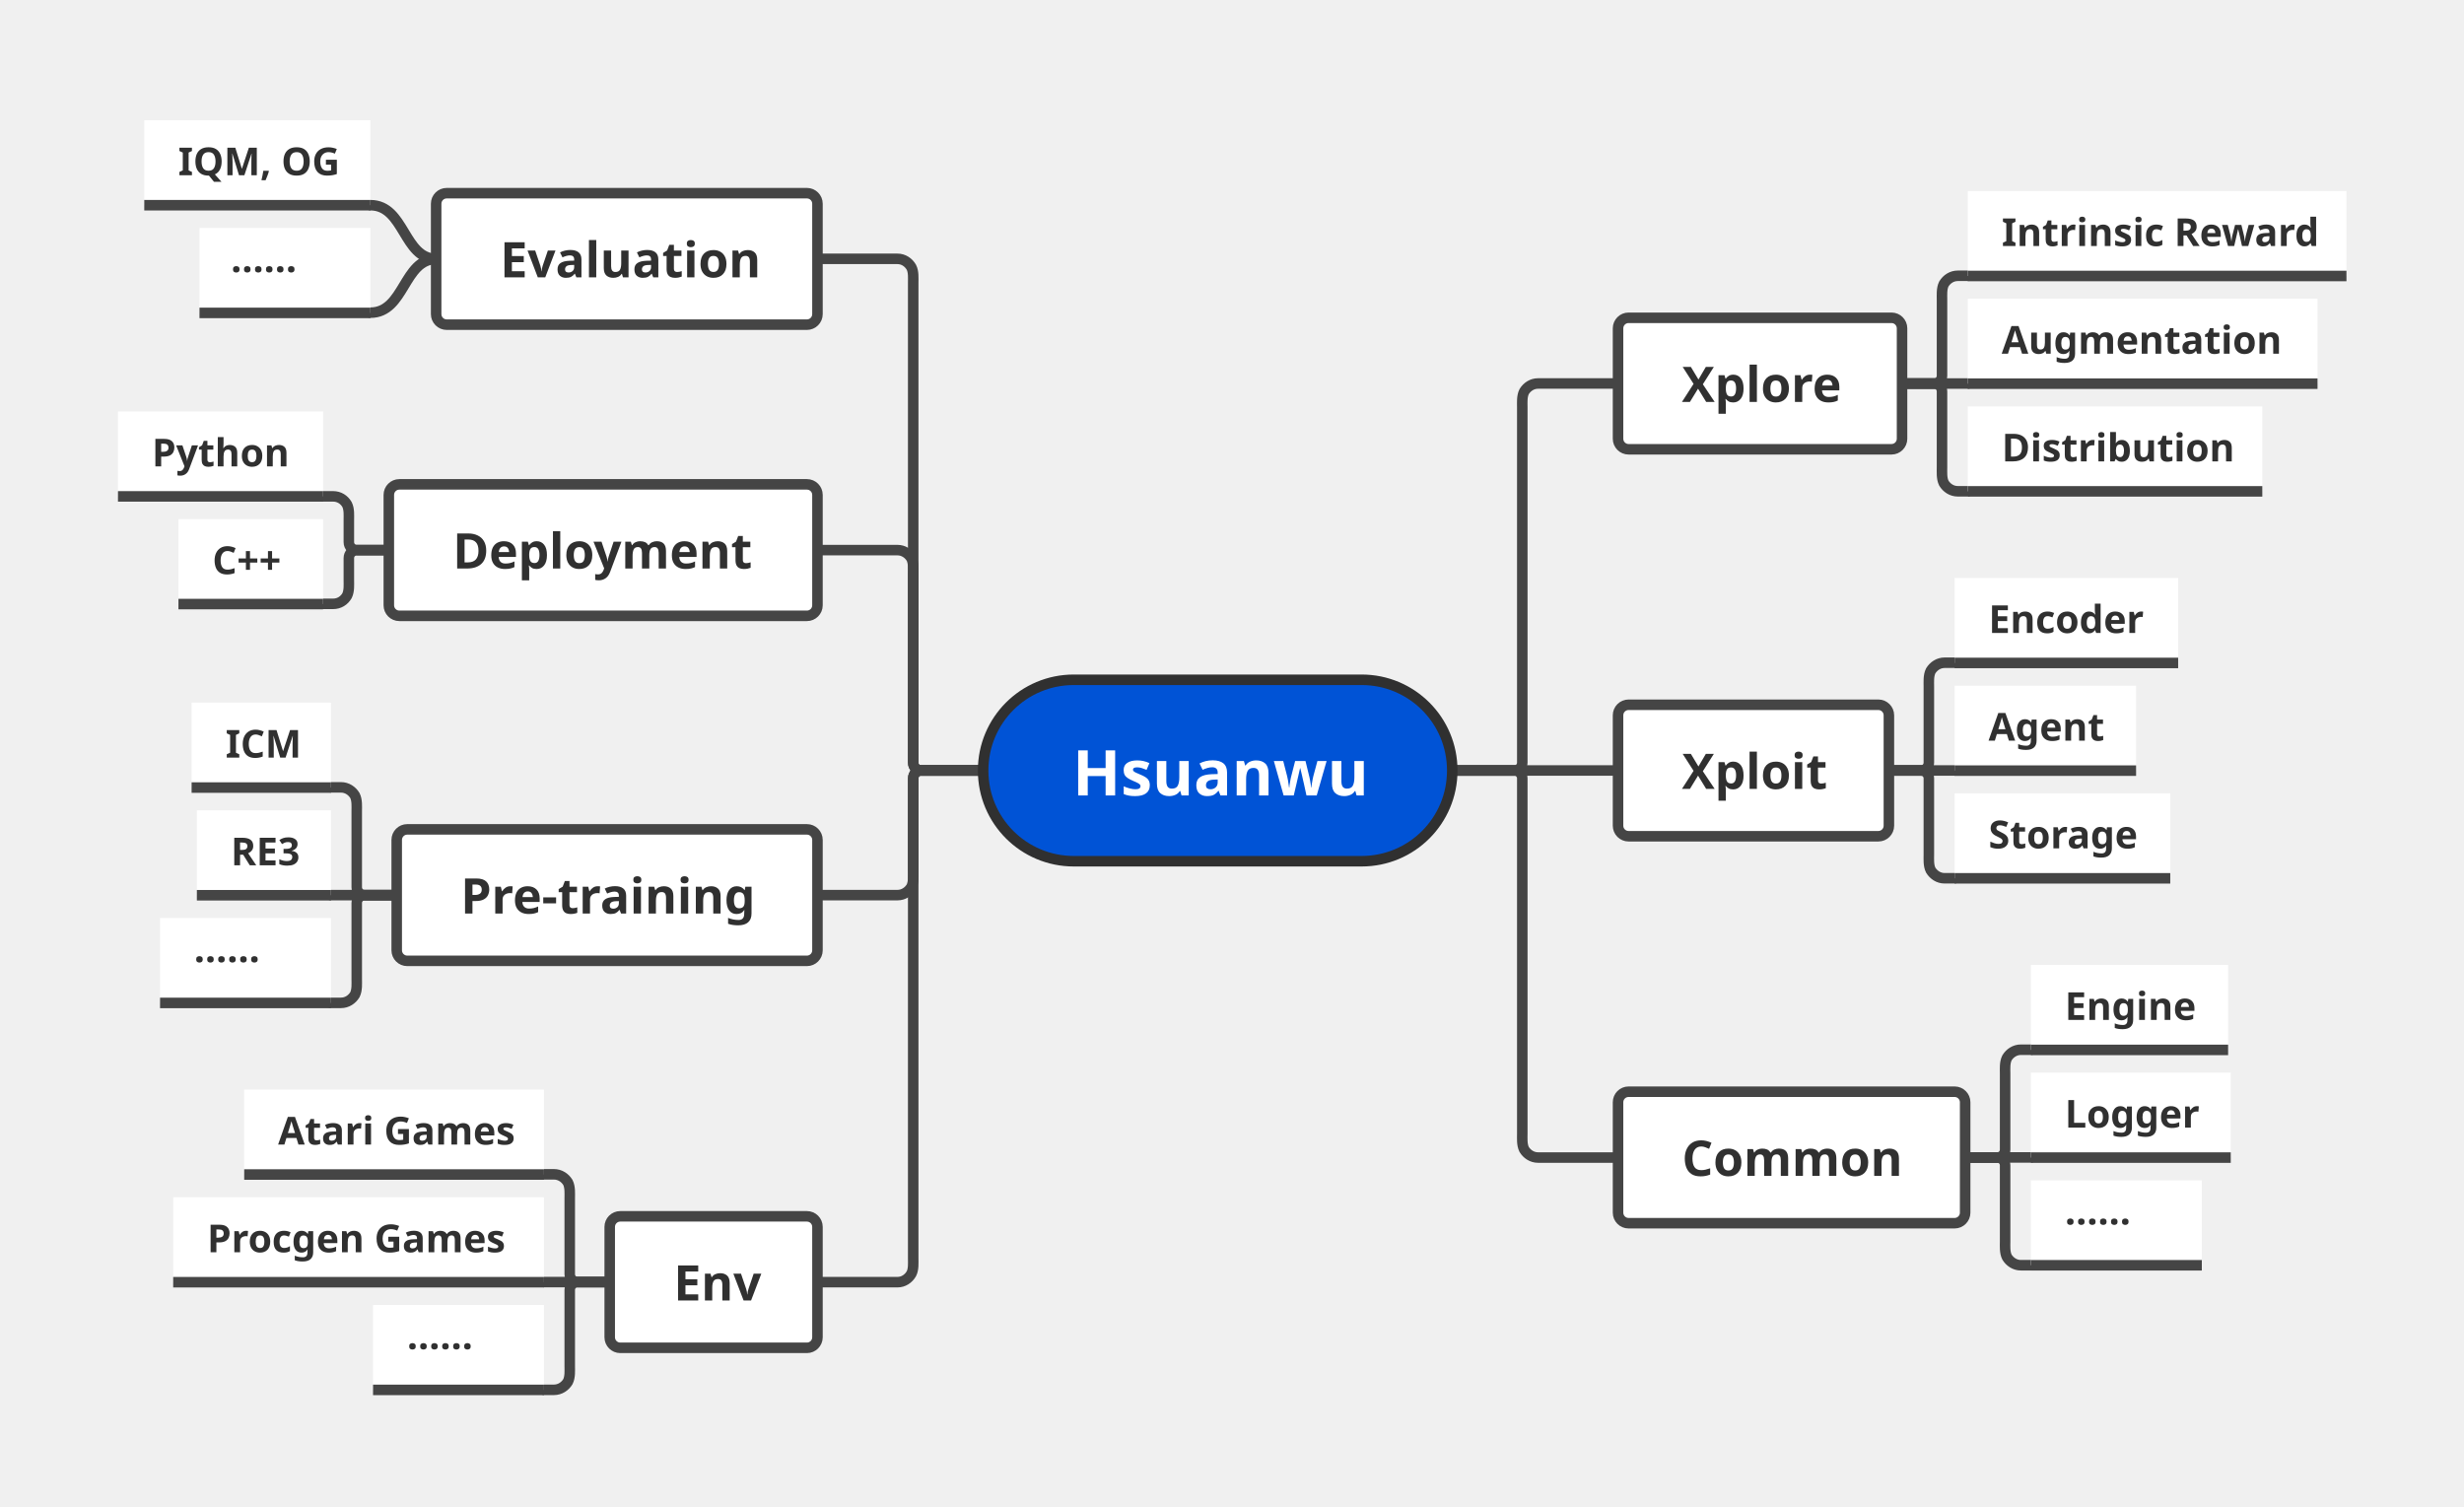
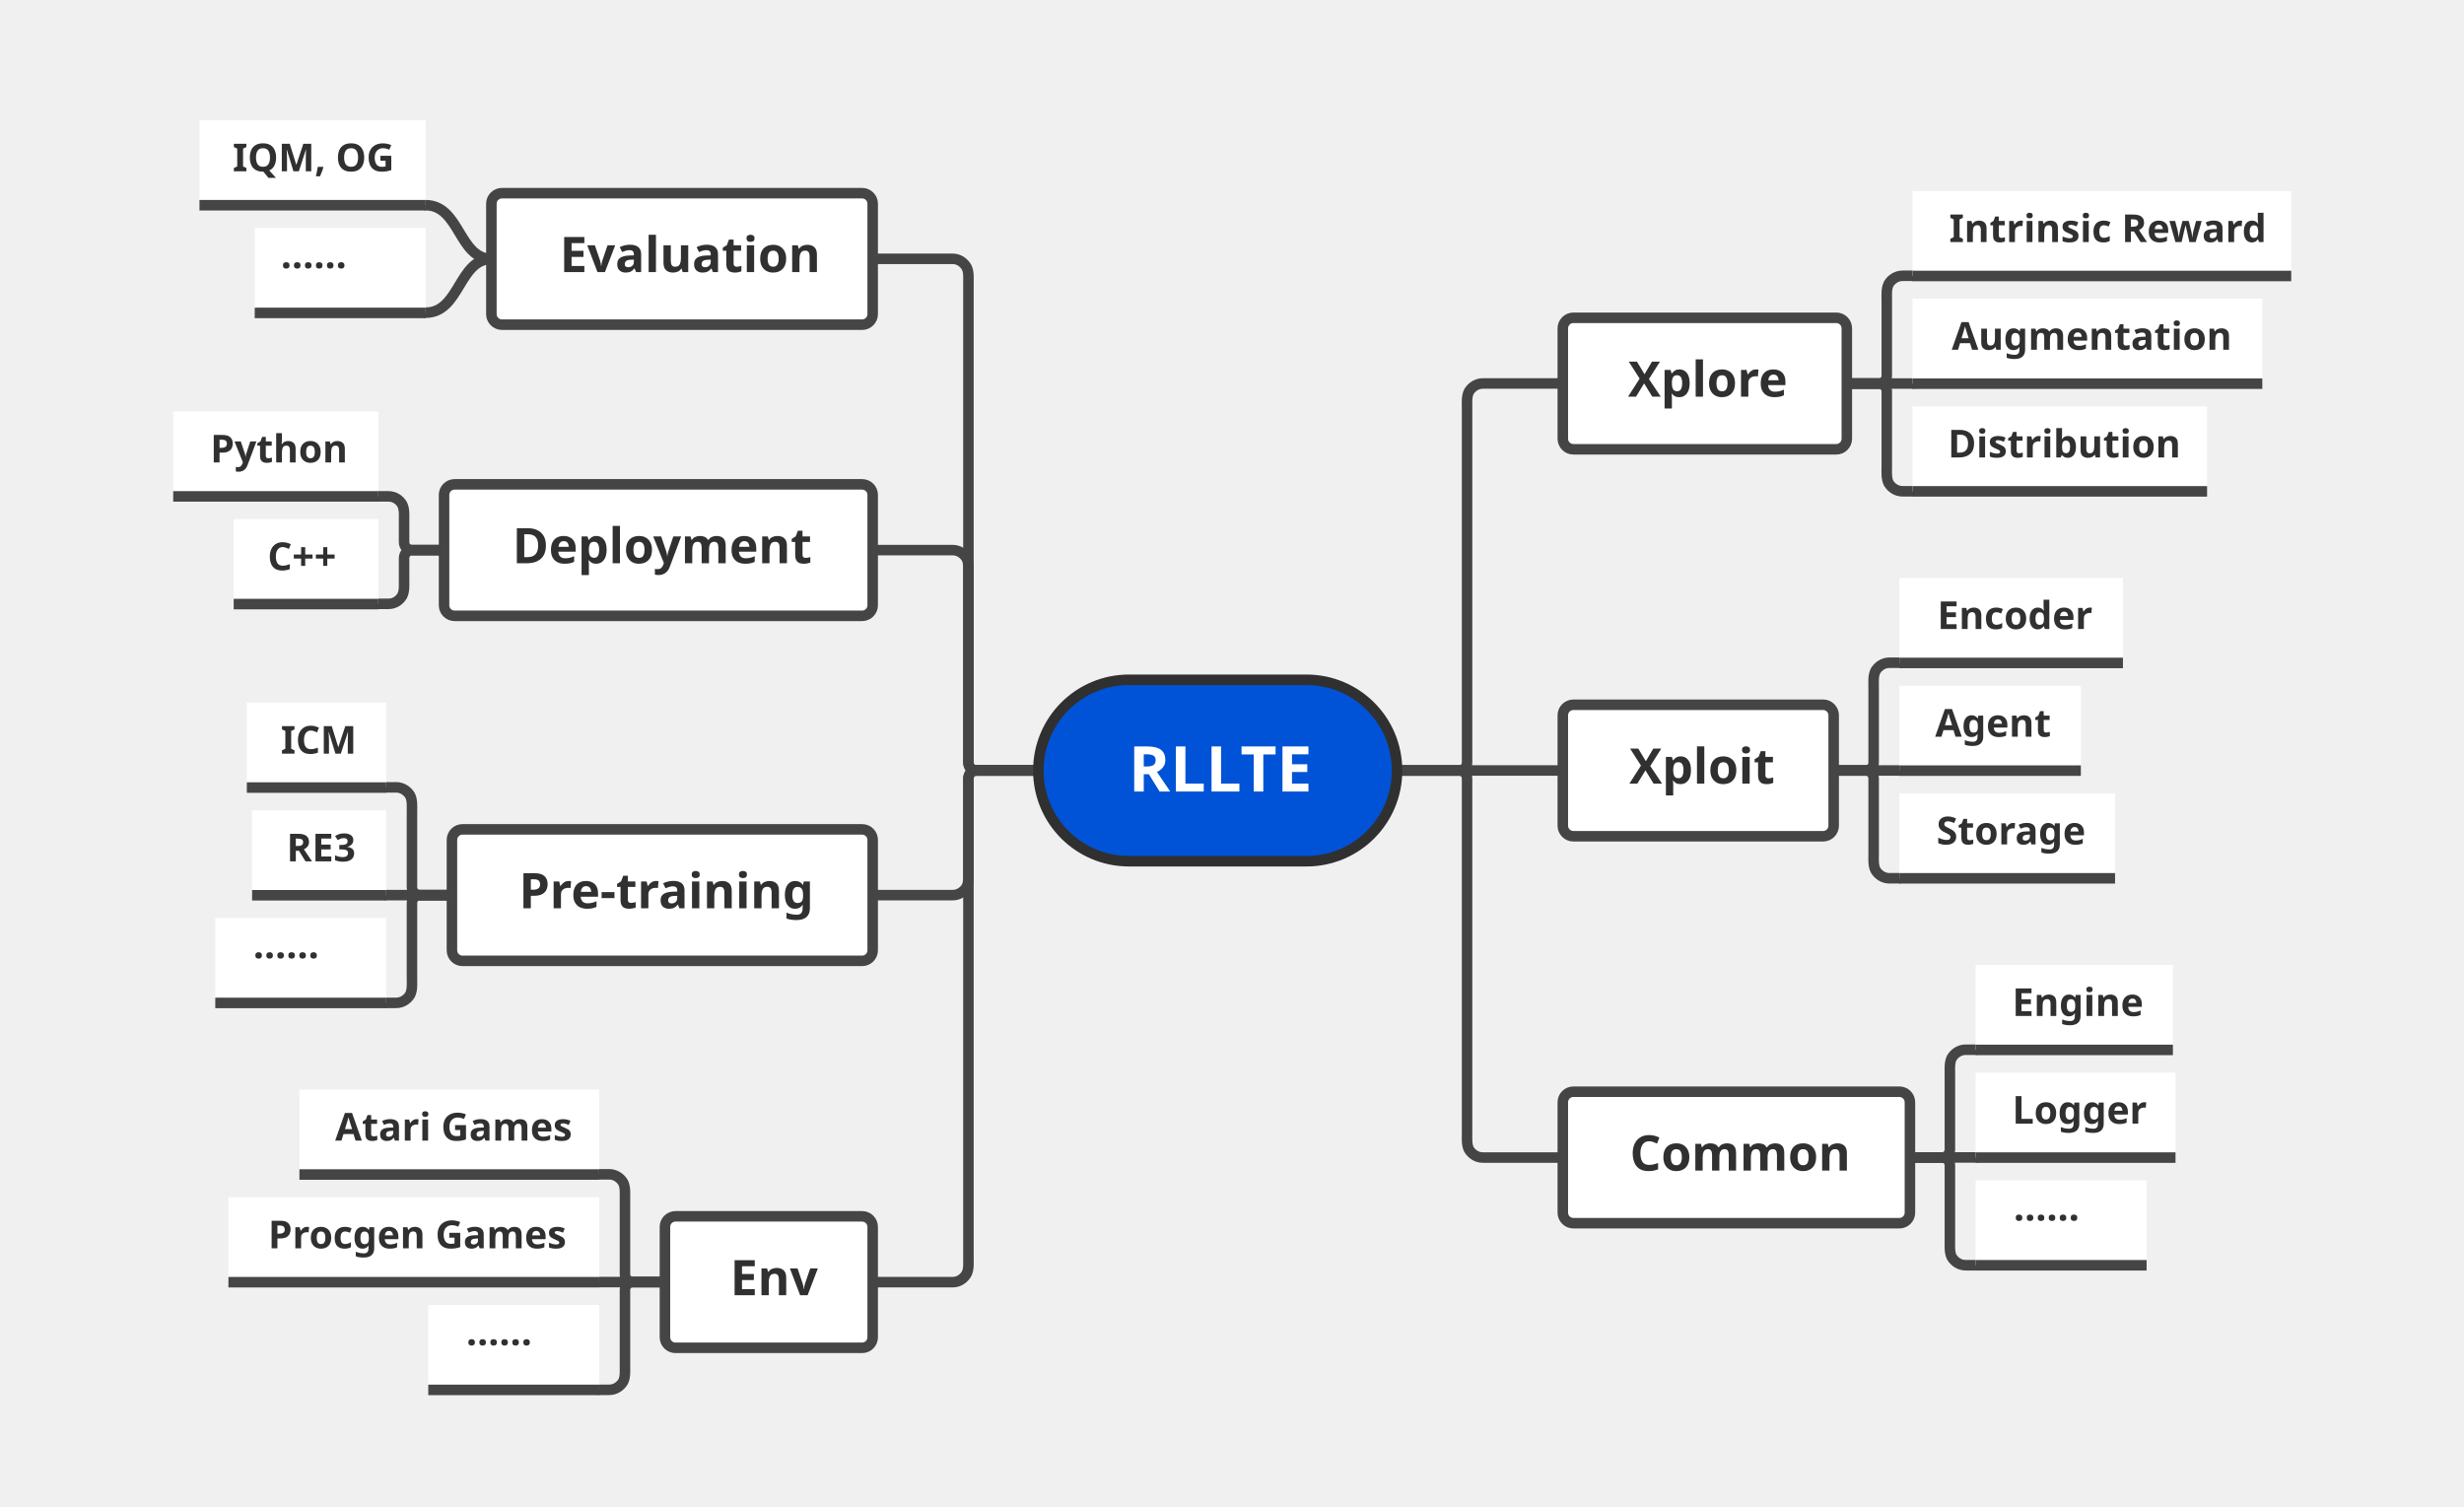
- <svg xmlns="http://www.w3.org/2000/svg" width="937" height="573" viewBox="0 0 937 573">
+ <svg xmlns="http://www.w3.org/2000/svg" width="937" viewBox="0 0 937 573" height="573">
  <defs />
-   <g id="page1" transform="translate(5.5,5.5)">
-     <rect width="927" height="563" y="0" fill="none" x="0" />
-     <path d="M13.1,.0L36.7,.0C38.4,.0,40.7,.0,42.7,.0C43.6,.0,44.6,.0,45.7,.0L76.1,.0" stroke-linecap="round" id="shape1" stroke="#454545" stroke-width="4" fill="none" transform="translate(533.69,287.50)" />
-     <path d="M13.1,73.6L36.7,73.6C38.4,73.6,39.7,72.2,39.7,70.6L39.7,-64.6C39.7,-66.2,39.5,-68.7,40.4,-70.5C41.5,-72.3,43.4,-73.6,45.7,-73.6L76.1,-73.6" stroke-linecap="round" id="shape2" stroke="#454545" stroke-width="4" fill="none" transform="translate(533.69,213.93)" />
-     <path d="M13.1,-73.6L36.7,-73.6C38.4,-73.6,39.7,-72.2,39.7,-70.6L39.7,64.6C39.7,66.2,39.5,68.7,40.4,70.5C41.5,72.3,43.4,73.6,45.7,73.6L76.1,73.6" stroke-linecap="round" id="shape3" stroke="#454545" stroke-width="4" fill="none" transform="translate(533.69,361.08)" />
-     <path d="M-12.5,20.5L-0.3,20.5C1.4,20.5,2.7,19.1,2.7,17.5L2.7,-11.5C2.7,-13.1,2.5,-15.6,3.4,-17.4C4.5,-19.2,6.4,-20.5,8.7,-20.5L12.5,-20.5" stroke-linecap="round" id="shape4" stroke="#454545" stroke-width="4" fill="none" transform="translate(725.30,267.02)" />
-     <path d="M-12.5,.0L-0.3,.0C1.4,.0,3.7,.0,5.7,.0C6.6,.0,7.6,.0,8.7,.0L12.5,.0" stroke-linecap="round" id="shape5" stroke="#454545" stroke-width="4" fill="none" transform="translate(725.30,287.50)" />
-     <path d="M-12.5,-20.5L-0.3,-20.5C1.4,-20.5,2.7,-19.1,2.7,-17.5L2.7,11.5C2.7,13.1,2.5,15.6,3.4,17.4C4.5,19.2,6.4,20.5,8.7,20.5L12.5,20.5" stroke-linecap="round" id="shape6" stroke="#454545" stroke-width="4" fill="none" transform="translate(725.30,307.98)" />
-     <path d="M-13.1,-97.3L-36.7,-97.3C-38.4,-97.3,-39.7,-95.9,-39.7,-94.3L-39.7,88.3C-39.7,89.9,-39.5,92.4,-40.4,94.1C-41.5,96.0,-43.4,97.3,-45.7,97.3L-76.1,97.3" stroke-linecap="round" id="shape7" stroke="#454545" stroke-width="4" fill="none" transform="translate(381.47,384.77)" />
-     <path d="M-13.1,41.9L-36.7,41.9C-38.4,41.9,-39.7,40.6,-39.7,38.9L-39.7,-32.9C-39.7,-34.6,-39.5,-37.0,-40.4,-38.8C-41.5,-40.6,-43.4,-41.9,-45.7,-41.9L-76.1,-41.9" stroke-linecap="round" id="shape8" stroke="#454545" stroke-width="4" fill="none" transform="translate(381.47,245.59)" />
-     <path d="M-13.1,-23.7L-36.7,-23.7C-38.4,-23.7,-39.7,-22.3,-39.7,-20.7L-39.7,14.7C-39.7,16.3,-39.5,18.8,-40.4,20.6C-41.5,22.4,-43.4,23.7,-45.7,23.7L-76.1,23.7" stroke-linecap="round" id="shape9" stroke="#454545" stroke-width="4" fill="none" transform="translate(381.47,311.19)" />
-     <path d="M-12.5,20.5L-0.3,20.5C1.4,20.5,2.7,19.1,2.7,17.5L2.7,-11.5C2.7,-13.1,2.5,-15.6,3.4,-17.4C4.5,-19.2,6.4,-20.5,8.7,-20.5L12.5,-20.5" stroke-linecap="round" id="shape10" stroke="#454545" stroke-width="4" fill="none" transform="translate(730.30,119.88)" />
-     <path d="M-12.5,.0L-0.3,.0C1.4,.0,3.7,.0,5.7,.0C6.6,.0,7.6,.0,8.7,.0L12.5,.0" stroke-linecap="round" id="shape11" stroke="#454545" stroke-width="4" fill="none" transform="translate(730.30,140.35)" />
-     <path d="M-12.5,-20.5L-0.3,-20.5C1.4,-20.5,2.7,-19.1,2.7,-17.5L2.7,11.5C2.7,13.1,2.5,15.6,3.4,17.4C4.5,19.2,6.4,20.5,8.7,20.5L12.5,20.5" stroke-linecap="round" id="shape12" stroke="#454545" stroke-width="4" fill="none" transform="translate(730.30,160.82)" />
-     <path d="M-12.5,20.5L-0.3,20.5C1.4,20.5,2.7,19.1,2.7,17.5L2.7,-11.5C2.7,-13.1,2.5,-15.6,3.4,-17.4C4.5,-19.2,6.4,-20.5,8.7,-20.5L12.5,-20.5" stroke-linecap="round" id="shape13" stroke="#454545" stroke-width="4" fill="none" transform="translate(754.30,414.18)" />
-     <path d="M-12.5,-20.5L-0.3,-20.5C1.4,-20.5,2.7,-19.1,2.7,-17.5L2.7,11.5C2.7,13.1,2.5,15.6,3.4,17.4C4.5,19.2,6.4,20.5,8.7,20.5L12.5,20.5" stroke-linecap="round" id="shape14" stroke="#454545" stroke-width="4" fill="none" transform="translate(754.30,455.13)" />
-     <path d="M12.5,20.5L.3,20.5C-1.4,20.5,-2.7,19.1,-2.7,17.5L-2.7,-11.5C-2.7,-13.1,-2.5,-15.6,-3.4,-17.4C-4.5,-19.2,-6.4,-20.5,-8.7,-20.5L-12.5,-20.5" stroke-linecap="round" id="shape15" stroke="#454545" stroke-width="4" fill="none" transform="translate(213.86,461.56)" />
-     <path d="M-12.5,.0L-0.3,.0C1.4,.0,3.7,.0,5.7,.0C6.6,.0,7.6,.0,8.7,.0L12.5,.0" stroke-linecap="round" id="shape16" stroke="#454545" stroke-width="4" fill="none" transform="translate(754.30,434.65)" />
-     <path d="M12.5,10.2L.3,10.2C-1.4,10.2,-2.7,8.9,-2.7,7.2L-2.7,-1.2C-2.7,-2.9,-2.5,-5.3,-3.4,-7.1C-4.5,-9.0,-6.4,-10.2,-8.7,-10.2L-12.5,-10.2" stroke-linecap="round" id="shape17" stroke="#454545" stroke-width="4" fill="none" transform="translate(129.86,193.45)" />
-     <path d="M12.5,-10.2L.3,-10.2C-1.4,-10.2,-2.7,-8.9,-2.7,-7.2L-2.7,1.2C-2.7,2.9,-2.5,5.3,-3.4,7.1C-4.5,9.0,-6.4,10.2,-8.7,10.2L-12.5,10.2" stroke-linecap="round" id="shape18" stroke="#454545" stroke-width="4" fill="none" transform="translate(129.86,213.93)" />
-     <path d="M12.5,20.5L.3,20.5C-1.4,20.5,-2.7,19.1,-2.7,17.5L-2.7,-11.5C-2.7,-13.1,-2.5,-15.6,-3.4,-17.4C-4.5,-19.2,-6.4,-20.5,-8.7,-20.5L-12.5,-20.5" stroke-linecap="round" id="shape19" stroke="#454545" stroke-width="4" fill="none" transform="translate(132.86,314.41)" />
-     <path d="M12.5,.0L.3,.0C-1.4,.0,-3.7,.0,-5.7,.0C-6.6,.0,-7.6,.0,-8.7,.0L-12.5,.0" stroke-linecap="round" id="shape20" stroke="#454545" stroke-width="4" fill="none" transform="translate(132.86,334.89)" />
-     <path d="M12.5,-20.5L.3,-20.5C-1.4,-20.5,-2.7,-19.1,-2.7,-17.5L-2.7,11.5C-2.7,13.1,-2.5,15.6,-3.4,17.4C-4.5,19.2,-6.4,20.5,-8.7,20.5L-12.5,20.5" stroke-linecap="round" id="shape21" stroke="#454545" stroke-width="4" fill="none" transform="translate(132.86,355.36)" />
-     <path d="M12.5,.0L.3,.0C-1.4,.0,-3.7,.0,-5.7,.0C-6.6,.0,-7.6,.0,-8.7,.0L-12.5,.0" stroke-linecap="round" id="shape22" stroke="#454545" stroke-width="4" fill="none" transform="translate(213.86,482.04)" />
-     <path d="M12.5,-20.5L.3,-20.5C-1.4,-20.5,-2.7,-19.1,-2.7,-17.5L-2.7,11.5C-2.7,13.1,-2.5,15.6,-3.4,17.4C-4.5,19.2,-6.4,20.5,-8.7,20.5L-12.5,20.5" stroke-linecap="round" id="shape23" stroke="#454545" stroke-width="4" fill="none" transform="translate(213.86,502.51)" />
-     <path d="M-13.1,97.3L-36.7,97.3C-38.4,97.3,-39.7,95.9,-39.7,94.3L-39.7,-88.3C-39.7,-89.9,-39.5,-92.4,-40.4,-94.1C-41.5,-96.0,-43.4,-97.3,-45.7,-97.3L-76.1,-97.3" stroke-linecap="round" id="shape24" stroke="#454545" stroke-width="4" fill="none" transform="translate(381.47,190.23)" />
-     <path d="M12.5,10.2C.1,10.2,.5,-10.2,-12.5,-10.2" stroke-linecap="round" id="shape25" stroke="#454545" stroke-width="4" fill="none" transform="translate(147.86,82.73)" />
-     <path d="M12.5,-10.2C.1,-10.2,.5,10.2,-12.5,10.2" stroke-linecap="round" id="shape26" stroke="#454545" stroke-width="4" fill="none" transform="translate(147.86,103.20)" />
-     <g id="shape27" transform="translate(368.361,253)">
-       <path d="M34.5,.0L143.9,.0C163.0,.0,178.4,15.4,178.4,34.5C178.4,53.6,163.0,69.0,143.9,69.0L34.5,69.0C15.4,69.0,.0,53.6,.0,34.5C.0,15.4,15.4,.0,34.5,.0z" stroke="#303030" stroke-width="4" fill-rule="nonzero" fill="#0053d6" />
-       <text style="fill:#ffffff;font-family:微软雅黑;font-size:18.00pt;font-weight:bold" xml:space="preserve">
-         <tspan y="44.0" x="34.0">Hsuanwu</tspan>
-       </text>
-     </g>
-     <g id="shape28" transform="translate(609.801,262.5)">
-       <path d="M4.0,.0L99.0,.0C101.2,.0,103.0,1.8,103.0,4.0L103.0,46.0C103.0,48.2,101.2,50.0,99.0,50.0L4.0,50.0C1.8,50.0,.0,48.2,.0,46.0L.0,4.0C.0,1.8,1.8,.0,4.0,.0z" stroke="#454545" stroke-width="4" fill-rule="nonzero" fill="#ffffff" />
-       <text style="fill:#303030;font-family:微软雅黑;font-size:14.00pt;font-weight:bold" xml:space="preserve">
-         <tspan y="32.0" x="24.3">Xploit</tspan>
-       </text>
-     </g>
-     <g id="shape29" transform="translate(609.801,115.35)">
-       <path d="M4.0,.0L104.0,.0C106.2,.0,108.0,1.8,108.0,4.0L108.0,46.0C108.0,48.2,106.2,50.0,104.0,50.0L4.0,50.0C1.8,50.0,.0,48.2,.0,46.0L.0,4.0C.0,1.8,1.8,.0,4.0,.0z" stroke="#454545" stroke-width="4" fill-rule="nonzero" fill="#ffffff" />
-       <text style="fill:#303030;font-family:微软雅黑;font-size:14.00pt;font-weight:bold" xml:space="preserve">
-         <tspan y="32.0" x="24.3">Xplore</tspan>
-       </text>
-     </g>
-     <g id="shape30" transform="translate(609.801,409.65)">
-       <path d="M4.0,.0L128.0,.0C130.2,.0,132.0,1.8,132.0,4.0L132.0,46.0C132.0,48.2,130.2,50.0,128.0,50.0L4.0,50.0C1.8,50.0,.0,48.2,.0,46.0L.0,4.0C.0,1.8,1.8,.0,4.0,.0z" stroke="#454545" stroke-width="4" fill-rule="nonzero" fill="#ffffff" />
-       <text style="fill:#303030;font-family:微软雅黑;font-size:14.00pt;font-weight:bold" xml:space="preserve">
-         <tspan y="32.0" x="24.3">Common</tspan>
-       </text>
-     </g>
-     <g id="shape31" transform="translate(737.801,214.3)">
-       <path d="M.0,.0L85.0,.0L85.0,32.3L.0,32.3L.0,.0z" fill-rule="nonzero" fill="#ffffff" />
-       <path d="M.0,32.3L85.0,32.3" stroke="#454545" stroke-width="4" fill="none" />
-       <text style="fill:#303030;font-family:微软雅黑;font-size:11.00pt;font-weight:bold" xml:space="preserve">
-         <tspan y="20.9" x="12.9">Encoder</tspan>
-       </text>
-     </g>
-     <g id="shape32" transform="translate(737.801,255.25)">
-       <path d="M.0,.0L69.0,.0L69.0,32.3L.0,32.3L.0,.0z" fill-rule="nonzero" fill="#ffffff" />
-       <path d="M.0,32.3L69.0,32.3" stroke="#454545" stroke-width="4" fill="none" />
-       <text style="fill:#303030;font-family:微软雅黑;font-size:11.00pt;font-weight:bold" xml:space="preserve">
-         <tspan y="20.9" x="12.9">Agent</tspan>
-       </text>
-     </g>
-     <g id="shape33" transform="translate(737.801,296.2)">
-       <path d="M.0,.0L82.0,.0L82.0,32.3L.0,32.3L.0,.0z" fill-rule="nonzero" fill="#ffffff" />
-       <path d="M.0,32.3L82.0,32.3" stroke="#454545" stroke-width="4" fill="none" />
-       <text style="fill:#303030;font-family:微软雅黑;font-size:11.00pt;font-weight:bold" xml:space="preserve">
-         <tspan y="20.9" x="12.9">Storage</tspan>
-       </text>
-     </g>
-     <g id="shape34" transform="translate(226.361,457.0375)">
-       <path d="M4.0,.0L75.0,.0C77.2,.0,79.0,1.8,79.0,4.0L79.0,46.0C79.0,48.2,77.2,50.0,75.0,50.0L4.0,50.0C1.8,50.0,.0,48.2,.0,46.0L.0,4.0C.0,1.8,1.8,.0,4.0,.0z" stroke="#454545" stroke-width="4" fill-rule="nonzero" fill="#ffffff" />
-       <text style="fill:#303030;font-family:微软雅黑;font-size:14.00pt;font-weight:bold" xml:space="preserve">
-         <tspan y="32.0" x="24.3">Env</tspan>
-       </text>
-     </g>
-     <g id="shape35" transform="translate(142.361,178.6875)">
-       <path d="M4.0,.0L159.0,.0C161.2,.0,163.0,1.8,163.0,4.0L163.0,46.0C163.0,48.2,161.2,50.0,159.0,50.0L4.0,50.0C1.8,50.0,.0,48.2,.0,46.0L.0,4.0C.0,1.8,1.8,.0,4.0,.0z" stroke="#454545" stroke-width="4" fill-rule="nonzero" fill="#ffffff" />
-       <text style="fill:#303030;font-family:微软雅黑;font-size:14.00pt;font-weight:bold" xml:space="preserve">
-         <tspan y="32.0" x="24.3">Deployment</tspan>
-       </text>
-     </g>
-     <g id="shape36" transform="translate(145.361,309.8875)">
-       <path d="M4.0,.0L156.0,.0C158.2,.0,160.0,1.8,160.0,4.0L160.0,46.0C160.0,48.2,158.2,50.0,156.0,50.0L4.0,50.0C1.8,50.0,.0,48.2,.0,46.0L.0,4.0C.0,1.8,1.8,.0,4.0,.0z" stroke="#454545" stroke-width="4" fill-rule="nonzero" fill="#ffffff" />
-       <text style="fill:#303030;font-family:微软雅黑;font-size:14.00pt;font-weight:bold" xml:space="preserve">
-         <tspan y="32.0" x="24.3">Pre-training</tspan>
-       </text>
-     </g>
-     <g id="shape37" transform="translate(742.801,67.15)">
-       <path d="M.0,.0L144.0,.0L144.0,32.3L.0,32.3L.0,.0z" fill-rule="nonzero" fill="#ffffff" />
-       <path d="M.0,32.3L144.0,32.3" stroke="#454545" stroke-width="4" fill="none" />
-       <text style="fill:#303030;font-family:微软雅黑;font-size:11.00pt;font-weight:bold" xml:space="preserve">
-         <tspan y="20.9" x="12.9">Intrinsic Reward</tspan>
-       </text>
-     </g>
-     <g id="shape38" transform="translate(742.801,108.1)">
-       <path d="M.0,.0L133.0,.0L133.0,32.3L.0,32.3L.0,.0z" fill-rule="nonzero" fill="#ffffff" />
-       <path d="M.0,32.3L133.0,32.3" stroke="#454545" stroke-width="4" fill="none" />
-       <text style="fill:#303030;font-family:微软雅黑;font-size:11.00pt;font-weight:bold" xml:space="preserve">
-         <tspan y="20.9" x="12.9">Augmentation</tspan>
-       </text>
-     </g>
-     <g id="shape39" transform="translate(742.801,149.05)">
-       <path d="M.0,.0L112.0,.0L112.0,32.3L.0,32.3L.0,.0z" fill-rule="nonzero" fill="#ffffff" />
-       <path d="M.0,32.3L112.0,32.3" stroke="#454545" stroke-width="4" fill="none" />
-       <text style="fill:#303030;font-family:微软雅黑;font-size:11.00pt;font-weight:bold" xml:space="preserve">
-         <tspan y="20.9" x="12.9">Distribution</tspan>
-       </text>
-     </g>
-     <g id="shape40" transform="translate(766.801,361.45)">
-       <path d="M.0,.0L75.0,.0L75.0,32.3L.0,32.3L.0,.0z" fill-rule="nonzero" fill="#ffffff" />
-       <path d="M.0,32.3L75.0,32.3" stroke="#454545" stroke-width="4" fill="none" />
-       <text style="fill:#303030;font-family:微软雅黑;font-size:11.00pt;font-weight:bold" xml:space="preserve">
-         <tspan y="20.9" x="12.9">Engine</tspan>
-       </text>
-     </g>
-     <g id="shape41" transform="translate(766.801,443.35)">
-       <path d="M.0,.0L65.0,.0L65.0,32.3L.0,32.3L.0,.0z" fill-rule="nonzero" fill="#ffffff" />
-       <path d="M.0,32.3L65.0,32.3" stroke="#454545" stroke-width="4" fill="none" />
-       <text style="fill:#303030;font-family:微软雅黑;font-size:11.00pt;font-weight:bold" xml:space="preserve">
-         <tspan y="20.9" x="12.9">······</tspan>
-       </text>
-     </g>
-     <g id="shape42" transform="translate(87.361,408.8375)">
-       <path d="M.0,.0L114.0,.0L114.0,32.3L.0,32.3L.0,.0z" fill-rule="nonzero" fill="#ffffff" />
-       <path d="M.0,32.3L114.0,32.3" stroke="#454545" stroke-width="4" fill="none" />
-       <text style="fill:#303030;font-family:微软雅黑;font-size:11.00pt;font-weight:bold" xml:space="preserve">
-         <tspan y="20.9" x="12.9">Atari Games</tspan>
-       </text>
-     </g>
-     <g id="shape43" transform="translate(766.801,402.4)">
-       <path d="M.0,.0L76.0,.0L76.0,32.3L.0,32.3L.0,.0z" fill-rule="nonzero" fill="#ffffff" />
-       <path d="M.0,32.3L76.0,32.3" stroke="#454545" stroke-width="4" fill="none" />
-       <text style="fill:#303030;font-family:微软雅黑;font-size:11.00pt;font-weight:bold" xml:space="preserve">
-         <tspan y="20.9" x="12.9">Logger</tspan>
-       </text>
-     </g>
-     <g id="shape44" transform="translate(39.361,150.9625)">
-       <path d="M.0,.0L78.0,.0L78.0,32.3L.0,32.3L.0,.0z" fill-rule="nonzero" fill="#ffffff" />
-       <path d="M.0,32.3L78.0,32.3" stroke="#454545" stroke-width="4" fill="none" />
-       <text style="fill:#303030;font-family:微软雅黑;font-size:11.00pt;font-weight:bold" xml:space="preserve">
-         <tspan y="20.9" x="12.9">Python</tspan>
-       </text>
-     </g>
-     <g id="shape45" transform="translate(62.361,191.9125)">
-       <path d="M.0,.0L55.0,.0L55.0,32.3L.0,32.3L.0,.0z" fill-rule="nonzero" fill="#ffffff" />
-       <path d="M.0,32.3L55.0,32.3" stroke="#454545" stroke-width="4" fill="none" />
-       <text style="fill:#303030;font-family:微软雅黑;font-size:11.00pt;font-weight:bold" xml:space="preserve">
-         <tspan y="20.9" x="12.9">C++</tspan>
-       </text>
-     </g>
-     <g id="shape46" transform="translate(67.361,261.6875)">
-       <path d="M.0,.0L53.0,.0L53.0,32.3L.0,32.3L.0,.0z" fill-rule="nonzero" fill="#ffffff" />
-       <path d="M.0,32.3L53.0,32.3" stroke="#454545" stroke-width="4" fill="none" />
-       <text style="fill:#303030;font-family:微软雅黑;font-size:11.00pt;font-weight:bold" xml:space="preserve">
-         <tspan y="20.9" x="12.9">ICM</tspan>
-       </text>
-     </g>
-     <g id="shape47" transform="translate(69.361,302.6375)">
-       <path d="M.0,.0L51.0,.0L51.0,32.3L.0,32.3L.0,.0z" fill-rule="nonzero" fill="#ffffff" />
-       <path d="M.0,32.3L51.0,32.3" stroke="#454545" stroke-width="4" fill="none" />
-       <text style="fill:#303030;font-family:微软雅黑;font-size:11.00pt;font-weight:bold" xml:space="preserve">
-         <tspan y="20.9" x="12.9">RE3</tspan>
-       </text>
-     </g>
-     <g id="shape48" transform="translate(55.361,343.5875)">
-       <path d="M.0,.0L65.0,.0L65.0,32.3L.0,32.3L.0,.0z" fill-rule="nonzero" fill="#ffffff" />
-       <path d="M.0,32.3L65.0,32.3" stroke="#454545" stroke-width="4" fill="none" />
-       <text style="fill:#303030;font-family:微软雅黑;font-size:11.00pt;font-weight:bold" xml:space="preserve">
-         <tspan y="20.9" x="12.9">······</tspan>
-       </text>
-     </g>
-     <g id="shape49" transform="translate(60.361,449.7875)">
-       <path d="M.0,.0L141.0,.0L141.0,32.3L.0,32.3L.0,.0z" fill-rule="nonzero" fill="#ffffff" />
-       <path d="M.0,32.3L141.0,32.3" stroke="#454545" stroke-width="4" fill="none" />
-       <text style="fill:#303030;font-family:微软雅黑;font-size:11.00pt;font-weight:bold" xml:space="preserve">
-         <tspan y="20.9" x="12.9">Procgen Games</tspan>
-       </text>
-     </g>
-     <g id="shape50" transform="translate(136.361,490.7375)">
-       <path d="M.0,.0L65.0,.0L65.0,32.3L.0,32.3L.0,.0z" fill-rule="nonzero" fill="#ffffff" />
-       <path d="M.0,32.3L65.0,32.3" stroke="#454545" stroke-width="4" fill="none" />
-       <text style="fill:#303030;font-family:微软雅黑;font-size:11.00pt;font-weight:bold" xml:space="preserve">
-         <tspan y="20.9" x="12.9">······</tspan>
-       </text>
-     </g>
-     <g id="shape51" transform="translate(160.361,67.9625)">
-       <path d="M4.0,.0L141.0,.0C143.2,.0,145.0,1.8,145.0,4.0L145.0,46.0C145.0,48.2,143.2,50.0,141.0,50.0L4.0,50.0C1.8,50.0,.0,48.2,.0,46.0L.0,4.0C.0,1.8,1.8,.0,4.0,.0z" stroke="#454545" stroke-width="4" fill-rule="nonzero" fill="#ffffff" />
-       <text style="fill:#303030;font-family:微软雅黑;font-size:14.00pt;font-weight:bold" xml:space="preserve">
-         <tspan y="32.0" x="24.3">Evaluation</tspan>
-       </text>
-     </g>
-     <g id="shape52" transform="translate(49.361,40.2375)">
-       <path d="M.0,.0L86.0,.0L86.0,32.3L.0,32.3L.0,.0z" fill-rule="nonzero" fill="#ffffff" />
-       <path d="M.0,32.3L86.0,32.3" stroke="#454545" stroke-width="4" fill="none" />
-       <text style="fill:#303030;font-family:微软雅黑;font-size:11.00pt;font-weight:bold" xml:space="preserve">
-         <tspan y="20.9" x="12.9">IQM, OG</tspan>
-       </text>
-     </g>
-     <g id="shape53" transform="translate(70.361,81.1875)">
-       <path d="M.0,.0L65.0,.0L65.0,32.3L.0,32.3L.0,.0z" fill-rule="nonzero" fill="#ffffff" />
-       <path d="M.0,32.3L65.0,32.3" stroke="#454545" stroke-width="4" fill="none" />
-       <text style="fill:#303030;font-family:微软雅黑;font-size:11.00pt;font-weight:bold" xml:space="preserve">
-         <tspan y="20.9" x="11.9">······</tspan>
+   <g transform="translate(5.5,5.5)" id="page1">
+     <rect width="927" x="0" height="563" y="0" fill="none" />
+     <path stroke="#454545" stroke-linecap="round" transform="translate(523.19,287.50)" id="shape1" d="M2.6,.0L26.2,.0C27.9,.0,30.2,.0,32.2,.0C33.1,.0,34.1,.0,35.2,.0L65.6,.0" stroke-width="4" fill="none" />
+     <path stroke="#454545" stroke-linecap="round" transform="translate(523.19,213.93)" id="shape2" d="M2.6,73.6L26.2,73.6C27.9,73.6,29.2,72.2,29.2,70.6L29.2,-64.6C29.2,-66.2,29.0,-68.7,29.9,-70.5C31.0,-72.3,32.9,-73.6,35.2,-73.6L65.6,-73.6" stroke-width="4" fill="none" />
+     <path stroke="#454545" stroke-linecap="round" transform="translate(523.19,361.08)" id="shape3" d="M2.6,-73.6L26.2,-73.6C27.9,-73.6,29.2,-72.2,29.2,-70.6L29.2,64.6C29.2,66.2,29.0,68.7,29.9,70.5C31.0,72.3,32.9,73.6,35.2,73.6L65.6,73.6" stroke-width="4" fill="none" />
+     <path stroke="#454545" stroke-linecap="round" transform="translate(704.30,267.02)" id="shape4" d="M-12.5,20.5L-0.3,20.5C1.4,20.5,2.7,19.1,2.7,17.5L2.7,-11.5C2.7,-13.1,2.5,-15.6,3.4,-17.4C4.5,-19.2,6.4,-20.5,8.7,-20.5L12.5,-20.5" stroke-width="4" fill="none" />
+     <path stroke="#454545" stroke-linecap="round" transform="translate(704.30,287.50)" id="shape5" d="M-12.5,.0L-0.3,.0C1.4,.0,3.7,.0,5.7,.0C6.6,.0,7.6,.0,8.7,.0L12.5,.0" stroke-width="4" fill="none" />
+     <path stroke="#454545" stroke-linecap="round" transform="translate(704.30,307.98)" id="shape6" d="M-12.5,-20.5L-0.3,-20.5C1.4,-20.5,2.7,-19.1,2.7,-17.5L2.7,11.5C2.7,13.1,2.5,15.6,3.4,17.4C4.5,19.2,6.4,20.5,8.7,20.5L12.5,20.5" stroke-width="4" fill="none" />
+     <path stroke="#454545" stroke-linecap="round" transform="translate(391.97,384.77)" id="shape7" d="M-2.6,-97.3L-26.2,-97.3C-27.9,-97.3,-29.2,-95.9,-29.2,-94.3L-29.2,88.3C-29.2,89.9,-29.0,92.4,-29.9,94.1C-31.0,96.0,-32.9,97.3,-35.2,97.3L-65.6,97.3" stroke-width="4" fill="none" />
+     <path stroke="#454545" stroke-linecap="round" transform="translate(391.97,245.59)" id="shape8" d="M-2.6,41.9L-26.2,41.9C-27.9,41.9,-29.2,40.6,-29.2,38.9L-29.2,-32.9C-29.2,-34.6,-29.0,-37.0,-29.9,-38.8C-31.0,-40.6,-32.9,-41.9,-35.2,-41.9L-65.6,-41.9" stroke-width="4" fill="none" />
+     <path stroke="#454545" stroke-linecap="round" transform="translate(391.97,311.19)" id="shape9" d="M-2.6,-23.7L-26.2,-23.7C-27.9,-23.7,-29.2,-22.3,-29.2,-20.7L-29.2,14.7C-29.2,16.3,-29.0,18.8,-29.9,20.6C-31.0,22.4,-32.9,23.7,-35.2,23.7L-65.6,23.7" stroke-width="4" fill="none" />
+     <path stroke="#454545" stroke-linecap="round" transform="translate(709.30,119.88)" id="shape10" d="M-12.5,20.5L-0.3,20.5C1.4,20.5,2.7,19.1,2.7,17.5L2.7,-11.5C2.7,-13.1,2.5,-15.6,3.4,-17.4C4.5,-19.2,6.4,-20.5,8.7,-20.5L12.5,-20.5" stroke-width="4" fill="none" />
+     <path stroke="#454545" stroke-linecap="round" transform="translate(709.30,140.35)" id="shape11" d="M-12.5,.0L-0.3,.0C1.4,.0,3.7,.0,5.7,.0C6.6,.0,7.6,.0,8.7,.0L12.5,.0" stroke-width="4" fill="none" />
+     <path stroke="#454545" stroke-linecap="round" transform="translate(709.30,160.82)" id="shape12" d="M-12.5,-20.5L-0.3,-20.5C1.4,-20.5,2.7,-19.1,2.7,-17.5L2.7,11.5C2.7,13.1,2.5,15.6,3.4,17.4C4.5,19.2,6.4,20.5,8.7,20.5L12.5,20.5" stroke-width="4" fill="none" />
+     <path stroke="#454545" stroke-linecap="round" transform="translate(733.30,414.18)" id="shape13" d="M-12.5,20.5L-0.3,20.5C1.4,20.5,2.7,19.1,2.7,17.5L2.7,-11.5C2.7,-13.1,2.5,-15.6,3.4,-17.4C4.5,-19.2,6.4,-20.5,8.7,-20.5L12.5,-20.5" stroke-width="4" fill="none" />
+     <path stroke="#454545" stroke-linecap="round" transform="translate(733.30,455.13)" id="shape14" d="M-12.5,-20.5L-0.3,-20.5C1.4,-20.5,2.7,-19.1,2.7,-17.5L2.7,11.5C2.7,13.1,2.5,15.6,3.4,17.4C4.5,19.2,6.4,20.5,8.7,20.5L12.5,20.5" stroke-width="4" fill="none" />
+     <path stroke="#454545" stroke-linecap="round" transform="translate(234.86,461.56)" id="shape15" d="M12.5,20.5L.3,20.5C-1.4,20.5,-2.7,19.1,-2.7,17.5L-2.7,-11.5C-2.7,-13.1,-2.5,-15.6,-3.4,-17.4C-4.5,-19.2,-6.4,-20.5,-8.7,-20.5L-12.5,-20.5" stroke-width="4" fill="none" />
+     <path stroke="#454545" stroke-linecap="round" transform="translate(733.30,434.65)" id="shape16" d="M-12.5,.0L-0.3,.0C1.4,.0,3.7,.0,5.7,.0C6.6,.0,7.6,.0,8.7,.0L12.5,.0" stroke-width="4" fill="none" />
+     <path stroke="#454545" stroke-linecap="round" transform="translate(150.86,193.45)" id="shape17" d="M12.5,10.2L.3,10.2C-1.4,10.2,-2.7,8.9,-2.7,7.2L-2.7,-1.2C-2.7,-2.9,-2.5,-5.3,-3.4,-7.1C-4.5,-9.0,-6.4,-10.2,-8.7,-10.2L-12.5,-10.2" stroke-width="4" fill="none" />
+     <path stroke="#454545" stroke-linecap="round" transform="translate(150.86,213.93)" id="shape18" d="M12.5,-10.2L.3,-10.2C-1.4,-10.2,-2.7,-8.9,-2.7,-7.2L-2.7,1.2C-2.7,2.9,-2.5,5.3,-3.4,7.1C-4.5,9.0,-6.4,10.2,-8.7,10.2L-12.5,10.2" stroke-width="4" fill="none" />
+     <path stroke="#454545" stroke-linecap="round" transform="translate(153.86,314.41)" id="shape19" d="M12.5,20.5L.3,20.5C-1.4,20.5,-2.7,19.1,-2.7,17.5L-2.7,-11.5C-2.7,-13.1,-2.5,-15.6,-3.4,-17.4C-4.5,-19.2,-6.4,-20.5,-8.7,-20.5L-12.5,-20.5" stroke-width="4" fill="none" />
+     <path stroke="#454545" stroke-linecap="round" transform="translate(153.86,334.89)" id="shape20" d="M12.5,.0L.3,.0C-1.4,.0,-3.7,.0,-5.7,.0C-6.6,.0,-7.6,.0,-8.7,.0L-12.5,.0" stroke-width="4" fill="none" />
+     <path stroke="#454545" stroke-linecap="round" transform="translate(153.86,355.36)" id="shape21" d="M12.5,-20.5L.3,-20.5C-1.4,-20.5,-2.7,-19.1,-2.7,-17.5L-2.7,11.5C-2.7,13.1,-2.5,15.6,-3.4,17.4C-4.5,19.2,-6.4,20.5,-8.7,20.5L-12.5,20.5" stroke-width="4" fill="none" />
+     <path stroke="#454545" stroke-linecap="round" transform="translate(234.86,482.04)" id="shape22" d="M12.5,.0L.3,.0C-1.4,.0,-3.7,.0,-5.7,.0C-6.6,.0,-7.6,.0,-8.7,.0L-12.5,.0" stroke-width="4" fill="none" />
+     <path stroke="#454545" stroke-linecap="round" transform="translate(234.86,502.51)" id="shape23" d="M12.5,-20.5L.3,-20.5C-1.4,-20.5,-2.7,-19.1,-2.7,-17.5L-2.7,11.5C-2.7,13.1,-2.5,15.6,-3.4,17.4C-4.5,19.2,-6.4,20.5,-8.7,20.5L-12.5,20.5" stroke-width="4" fill="none" />
+     <path stroke="#454545" stroke-linecap="round" transform="translate(391.97,190.23)" id="shape24" d="M-2.6,97.3L-26.2,97.3C-27.9,97.3,-29.2,95.9,-29.2,94.3L-29.2,-88.3C-29.2,-89.9,-29.0,-92.4,-29.9,-94.1C-31.0,-96.0,-32.9,-97.3,-35.2,-97.3L-65.6,-97.3" stroke-width="4" fill="none" />
+     <path stroke="#454545" stroke-linecap="round" transform="translate(168.86,82.73)" id="shape25" d="M12.5,10.2C.1,10.2,.5,-10.2,-12.5,-10.2" stroke-width="4" fill="none" />
+     <path stroke="#454545" stroke-linecap="round" transform="translate(168.86,103.20)" id="shape26" d="M12.5,-10.2C.1,-10.2,.5,10.2,-12.5,10.2" stroke-width="4" fill="none" />
+     <g transform="translate(389.361,253)" id="shape27">
+       <path stroke="#303030" d="M34.5,.0L101.9,.0C121.0,.0,136.4,15.4,136.4,34.5C136.4,53.6,121.0,69.0,101.9,69.0L34.5,69.0C15.4,69.0,.0,53.6,.0,34.5C.0,15.4,15.4,.0,34.5,.0z" fill="#0053d6" fill-rule="nonzero" stroke-width="4" />
+       <text xml:space="preserve" style="fill:#ffffff;font-family:微软雅黑;font-size:18.00pt;font-weight:bold">
+         <tspan x="34.3" y="42.5">RLLTE</tspan>
+       </text>
+     </g>
+     <g transform="translate(588.801,262.5)" id="shape28">
+       <path stroke="#454545" d="M4.0,.0L99.0,.0C101.2,.0,103.0,1.8,103.0,4.0L103.0,46.0C103.0,48.2,101.2,50.0,99.0,50.0L4.0,50.0C1.8,50.0,.0,48.2,.0,46.0L.0,4.0C.0,1.8,1.8,.0,4.0,.0z" fill="#ffffff" fill-rule="nonzero" stroke-width="4" />
+       <text xml:space="preserve" style="fill:#303030;font-family:微软雅黑;font-size:14.00pt;font-weight:bold">
+         <tspan x="25.3" y="30.0">Xploit</tspan>
+       </text>
+     </g>
+     <g transform="translate(588.801,115.35)" id="shape29">
+       <path stroke="#454545" d="M4.0,.0L104.0,.0C106.2,.0,108.0,1.8,108.0,4.0L108.0,46.0C108.0,48.2,106.2,50.0,104.0,50.0L4.0,50.0C1.8,50.0,.0,48.2,.0,46.0L.0,4.0C.0,1.8,1.8,.0,4.0,.0z" fill="#ffffff" fill-rule="nonzero" stroke-width="4" />
+       <text xml:space="preserve" style="fill:#303030;font-family:微软雅黑;font-size:14.00pt;font-weight:bold">
+         <tspan x="24.8" y="30.0">Xplore</tspan>
+       </text>
+     </g>
+     <g transform="translate(588.801,409.65)" id="shape30">
+       <path stroke="#454545" d="M4.0,.0L128.0,.0C130.2,.0,132.0,1.8,132.0,4.0L132.0,46.0C132.0,48.2,130.2,50.0,128.0,50.0L4.0,50.0C1.8,50.0,.0,48.2,.0,46.0L.0,4.0C.0,1.8,1.8,.0,4.0,.0z" fill="#ffffff" fill-rule="nonzero" stroke-width="4" />
+       <text xml:space="preserve" style="fill:#303030;font-family:微软雅黑;font-size:14.00pt;font-weight:bold">
+         <tspan x="25.5" y="30.0">Common</tspan>
+       </text>
+     </g>
+     <g transform="translate(716.801,214.3)" id="shape31">
+       <path d="M.0,.0L85.0,.0L85.0,32.3L.0,32.3L.0,.0z" fill="#ffffff" fill-rule="nonzero" />
+       <path stroke="#454545" d="M.0,32.3L85.0,32.3" stroke-width="4" fill="none" />
+       <text xml:space="preserve" style="fill:#303030;font-family:微软雅黑;font-size:11.00pt;font-weight:bold">
+         <tspan x="14.4" y="19.4">Encoder</tspan>
+       </text>
+     </g>
+     <g transform="translate(716.801,255.25)" id="shape32">
+       <path d="M.0,.0L69.0,.0L69.0,32.3L.0,32.3L.0,.0z" fill="#ffffff" fill-rule="nonzero" />
+       <path stroke="#454545" d="M.0,32.3L69.0,32.3" stroke-width="4" fill="none" />
+       <text xml:space="preserve" style="fill:#303030;font-family:微软雅黑;font-size:11.00pt;font-weight:bold">
+         <tspan x="13.6" y="19.4">Agent</tspan>
+       </text>
+     </g>
+     <g transform="translate(716.801,296.2)" id="shape33">
+       <path d="M.0,.0L82.0,.0L82.0,32.3L.0,32.3L.0,.0z" fill="#ffffff" fill-rule="nonzero" />
+       <path stroke="#454545" d="M.0,32.3L82.0,32.3" stroke-width="4" fill="none" />
+       <text xml:space="preserve" style="fill:#303030;font-family:微软雅黑;font-size:11.00pt;font-weight:bold">
+         <tspan x="14.1" y="19.4">Storage</tspan>
+       </text>
+     </g>
+     <g transform="translate(247.361,457.0375)" id="shape34">
+       <path stroke="#454545" d="M4.0,.0L75.0,.0C77.2,.0,79.0,1.8,79.0,4.0L79.0,46.0C79.0,48.2,77.2,50.0,75.0,50.0L4.0,50.0C1.8,50.0,.0,48.2,.0,46.0L.0,4.0C.0,1.8,1.8,.0,4.0,.0z" fill="#ffffff" fill-rule="nonzero" stroke-width="4" />
+       <text xml:space="preserve" style="fill:#303030;font-family:微软雅黑;font-size:14.00pt;font-weight:bold">
+         <tspan x="24.8" y="30.0">Env</tspan>
+       </text>
+     </g>
+     <g transform="translate(163.361,178.6875)" id="shape35">
+       <path stroke="#454545" d="M4.0,.0L159.0,.0C161.2,.0,163.0,1.8,163.0,4.0L163.0,46.0C163.0,48.2,161.2,50.0,159.0,50.0L4.0,50.0C1.8,50.0,.0,48.2,.0,46.0L.0,4.0C.0,1.8,1.8,.0,4.0,.0z" fill="#ffffff" fill-rule="nonzero" stroke-width="4" />
+       <text xml:space="preserve" style="fill:#303030;font-family:微软雅黑;font-size:14.00pt;font-weight:bold">
+         <tspan x="26.0" y="30.0">Deployment</tspan>
+       </text>
+     </g>
+     <g transform="translate(166.361,309.8875)" id="shape36">
+       <path stroke="#454545" d="M4.0,.0L156.0,.0C158.2,.0,160.0,1.8,160.0,4.0L160.0,46.0C160.0,48.2,158.2,50.0,156.0,50.0L4.0,50.0C1.8,50.0,.0,48.2,.0,46.0L.0,4.0C.0,1.8,1.8,.0,4.0,.0z" fill="#ffffff" fill-rule="nonzero" stroke-width="4" />
+       <text xml:space="preserve" style="fill:#303030;font-family:微软雅黑;font-size:14.00pt;font-weight:bold">
+         <tspan x="25.5" y="30.0">Pre-training</tspan>
+       </text>
+     </g>
+     <g transform="translate(721.801,67.15)" id="shape37">
+       <path d="M.0,.0L144.0,.0L144.0,32.3L.0,32.3L.0,.0z" fill="#ffffff" fill-rule="nonzero" />
+       <path stroke="#454545" d="M.0,32.3L144.0,32.3" stroke-width="4" fill="none" />
+       <text xml:space="preserve" style="fill:#303030;font-family:微软雅黑;font-size:11.00pt;font-weight:bold">
+         <tspan x="13.9" y="19.4">Intrinsic Reward</tspan>
+       </text>
+     </g>
+     <g transform="translate(721.801,108.1)" id="shape38">
+       <path d="M.0,.0L133.0,.0L133.0,32.3L.0,32.3L.0,.0z" fill="#ffffff" fill-rule="nonzero" />
+       <path stroke="#454545" d="M.0,32.3L133.0,32.3" stroke-width="4" fill="none" />
+       <text xml:space="preserve" style="fill:#303030;font-family:微软雅黑;font-size:11.00pt;font-weight:bold">
+         <tspan x="14.9" y="19.4">Augmentation</tspan>
+       </text>
+     </g>
+     <g transform="translate(721.801,149.05)" id="shape39">
+       <path d="M.0,.0L112.0,.0L112.0,32.3L.0,32.3L.0,.0z" fill="#ffffff" fill-rule="nonzero" />
+       <path stroke="#454545" d="M.0,32.3L112.0,32.3" stroke-width="4" fill="none" />
+       <text xml:space="preserve" style="fill:#303030;font-family:微软雅黑;font-size:11.00pt;font-weight:bold">
+         <tspan x="13.4" y="19.4">Distribution</tspan>
+       </text>
+     </g>
+     <g transform="translate(745.801,361.45)" id="shape40">
+       <path d="M.0,.0L75.0,.0L75.0,32.3L.0,32.3L.0,.0z" fill="#ffffff" fill-rule="nonzero" />
+       <path stroke="#454545" d="M.0,32.3L75.0,32.3" stroke-width="4" fill="none" />
+       <text xml:space="preserve" style="fill:#303030;font-family:微软雅黑;font-size:11.00pt;font-weight:bold">
+         <tspan x="13.9" y="19.4">Engine</tspan>
+       </text>
+     </g>
+     <g transform="translate(745.801,443.35)" id="shape41">
+       <path d="M.0,.0L65.0,.0L65.0,32.3L.0,32.3L.0,.0z" fill="#ffffff" fill-rule="nonzero" />
+       <path stroke="#454545" d="M.0,32.3L65.0,32.3" stroke-width="4" fill="none" />
+       <text xml:space="preserve" style="fill:#303030;font-family:微软雅黑;font-size:11.00pt;font-weight:bold">
+         <tspan x="14.4" y="19.4">······</tspan>
+       </text>
+     </g>
+     <g transform="translate(108.361,408.8375)" id="shape42">
+       <path d="M.0,.0L114.0,.0L114.0,32.3L.0,32.3L.0,.0z" fill="#ffffff" fill-rule="nonzero" />
+       <path stroke="#454545" d="M.0,32.3L114.0,32.3" stroke-width="4" fill="none" />
+       <text xml:space="preserve" style="fill:#303030;font-family:微软雅黑;font-size:11.00pt;font-weight:bold">
+         <tspan x="13.6" y="19.4">Atari Games</tspan>
+       </text>
+     </g>
+     <g transform="translate(745.801,402.4)" id="shape43">
+       <path d="M.0,.0L76.0,.0L76.0,32.3L.0,32.3L.0,.0z" fill="#ffffff" fill-rule="nonzero" />
+       <path stroke="#454545" d="M.0,32.3L76.0,32.3" stroke-width="4" fill="none" />
+       <text xml:space="preserve" style="fill:#303030;font-family:微软雅黑;font-size:11.00pt;font-weight:bold">
+         <tspan x="13.9" y="19.4">Logger</tspan>
+       </text>
+     </g>
+     <g transform="translate(60.361,150.9625)" id="shape44">
+       <path d="M.0,.0L78.0,.0L78.0,32.3L.0,32.3L.0,.0z" fill="#ffffff" fill-rule="nonzero" />
+       <path stroke="#454545" d="M.0,32.3L78.0,32.3" stroke-width="4" fill="none" />
+       <text xml:space="preserve" style="fill:#303030;font-family:微软雅黑;font-size:11.00pt;font-weight:bold">
+         <tspan x="14.1" y="19.4">Python</tspan>
+       </text>
+     </g>
+     <g transform="translate(83.361,191.9125)" id="shape45">
+       <path d="M.0,.0L55.0,.0L55.0,32.3L.0,32.3L.0,.0z" fill="#ffffff" fill-rule="nonzero" />
+       <path stroke="#454545" d="M.0,32.3L55.0,32.3" stroke-width="4" fill="none" />
+       <text xml:space="preserve" style="fill:#303030;font-family:微软雅黑;font-size:11.00pt;font-weight:bold">
+         <tspan x="12.9" y="19.4">C++</tspan>
+       </text>
+     </g>
+     <g transform="translate(88.361,261.6875)" id="shape46">
+       <path d="M.0,.0L53.0,.0L53.0,32.3L.0,32.3L.0,.0z" fill="#ffffff" fill-rule="nonzero" />
+       <path stroke="#454545" d="M.0,32.3L53.0,32.3" stroke-width="4" fill="none" />
+       <text xml:space="preserve" style="fill:#303030;font-family:微软雅黑;font-size:11.00pt;font-weight:bold">
+         <tspan x="12.9" y="19.4">ICM</tspan>
+       </text>
+     </g>
+     <g transform="translate(90.361,302.6375)" id="shape47">
+       <path d="M.0,.0L51.0,.0L51.0,32.3L.0,32.3L.0,.0z" fill="#ffffff" fill-rule="nonzero" />
+       <path stroke="#454545" d="M.0,32.3L51.0,32.3" stroke-width="4" fill="none" />
+       <text xml:space="preserve" style="fill:#303030;font-family:微软雅黑;font-size:11.00pt;font-weight:bold">
+         <tspan x="13.1" y="19.4">RE3</tspan>
+       </text>
+     </g>
+     <g transform="translate(76.361,343.5875)" id="shape48">
+       <path d="M.0,.0L65.0,.0L65.0,32.3L.0,32.3L.0,.0z" fill="#ffffff" fill-rule="nonzero" />
+       <path stroke="#454545" d="M.0,32.3L65.0,32.3" stroke-width="4" fill="none" />
+       <text xml:space="preserve" style="fill:#303030;font-family:微软雅黑;font-size:11.00pt;font-weight:bold">
+         <tspan x="14.4" y="19.4">······</tspan>
+       </text>
+     </g>
+     <g transform="translate(81.361,449.7875)" id="shape49">
+       <path d="M.0,.0L141.0,.0L141.0,32.3L.0,32.3L.0,.0z" fill="#ffffff" fill-rule="nonzero" />
+       <path stroke="#454545" d="M.0,32.3L141.0,32.3" stroke-width="4" fill="none" />
+       <text xml:space="preserve" style="fill:#303030;font-family:微软雅黑;font-size:11.00pt;font-weight:bold">
+         <tspan x="15.1" y="19.4">Procgen Games</tspan>
+       </text>
+     </g>
+     <g transform="translate(157.361,490.7375)" id="shape50">
+       <path d="M.0,.0L65.0,.0L65.0,32.3L.0,32.3L.0,.0z" fill="#ffffff" fill-rule="nonzero" />
+       <path stroke="#454545" d="M.0,32.3L65.0,32.3" stroke-width="4" fill="none" />
+       <text xml:space="preserve" style="fill:#303030;font-family:微软雅黑;font-size:11.00pt;font-weight:bold">
+         <tspan x="14.4" y="19.4">······</tspan>
+       </text>
+     </g>
+     <g transform="translate(181.361,67.9625)" id="shape51">
+       <path stroke="#454545" d="M4.0,.0L141.0,.0C143.2,.0,145.0,1.8,145.0,4.0L145.0,46.0C145.0,48.2,143.2,50.0,141.0,50.0L4.0,50.0C1.8,50.0,.0,48.2,.0,46.0L.0,4.0C.0,1.8,1.8,.0,4.0,.0z" fill="#ffffff" fill-rule="nonzero" stroke-width="4" />
+       <text xml:space="preserve" style="fill:#303030;font-family:微软雅黑;font-size:14.00pt;font-weight:bold">
+         <tspan x="26.0" y="30.0">Evaluation</tspan>
+       </text>
+     </g>
+     <g transform="translate(70.361,40.2375)" id="shape52">
+       <path d="M.0,.0L86.0,.0L86.0,32.3L.0,32.3L.0,.0z" fill="#ffffff" fill-rule="nonzero" />
+       <path stroke="#454545" d="M.0,32.3L86.0,32.3" stroke-width="4" fill="none" />
+       <text xml:space="preserve" style="fill:#303030;font-family:微软雅黑;font-size:11.00pt;font-weight:bold">
+         <tspan x="12.6" y="19.4">IQM, OG</tspan>
+       </text>
+     </g>
+     <g transform="translate(91.361,81.1875)" id="shape53">
+       <path d="M.0,.0L65.0,.0L65.0,32.3L.0,32.3L.0,.0z" fill="#ffffff" fill-rule="nonzero" />
+       <path stroke="#454545" d="M.0,32.3L65.0,32.3" stroke-width="4" fill="none" />
+       <text xml:space="preserve" style="fill:#303030;font-family:微软雅黑;font-size:11.00pt;font-weight:bold">
+         <tspan x="9.9" y="19.4">······</tspan>
      </text>
    </g>
  </g>
</svg>
